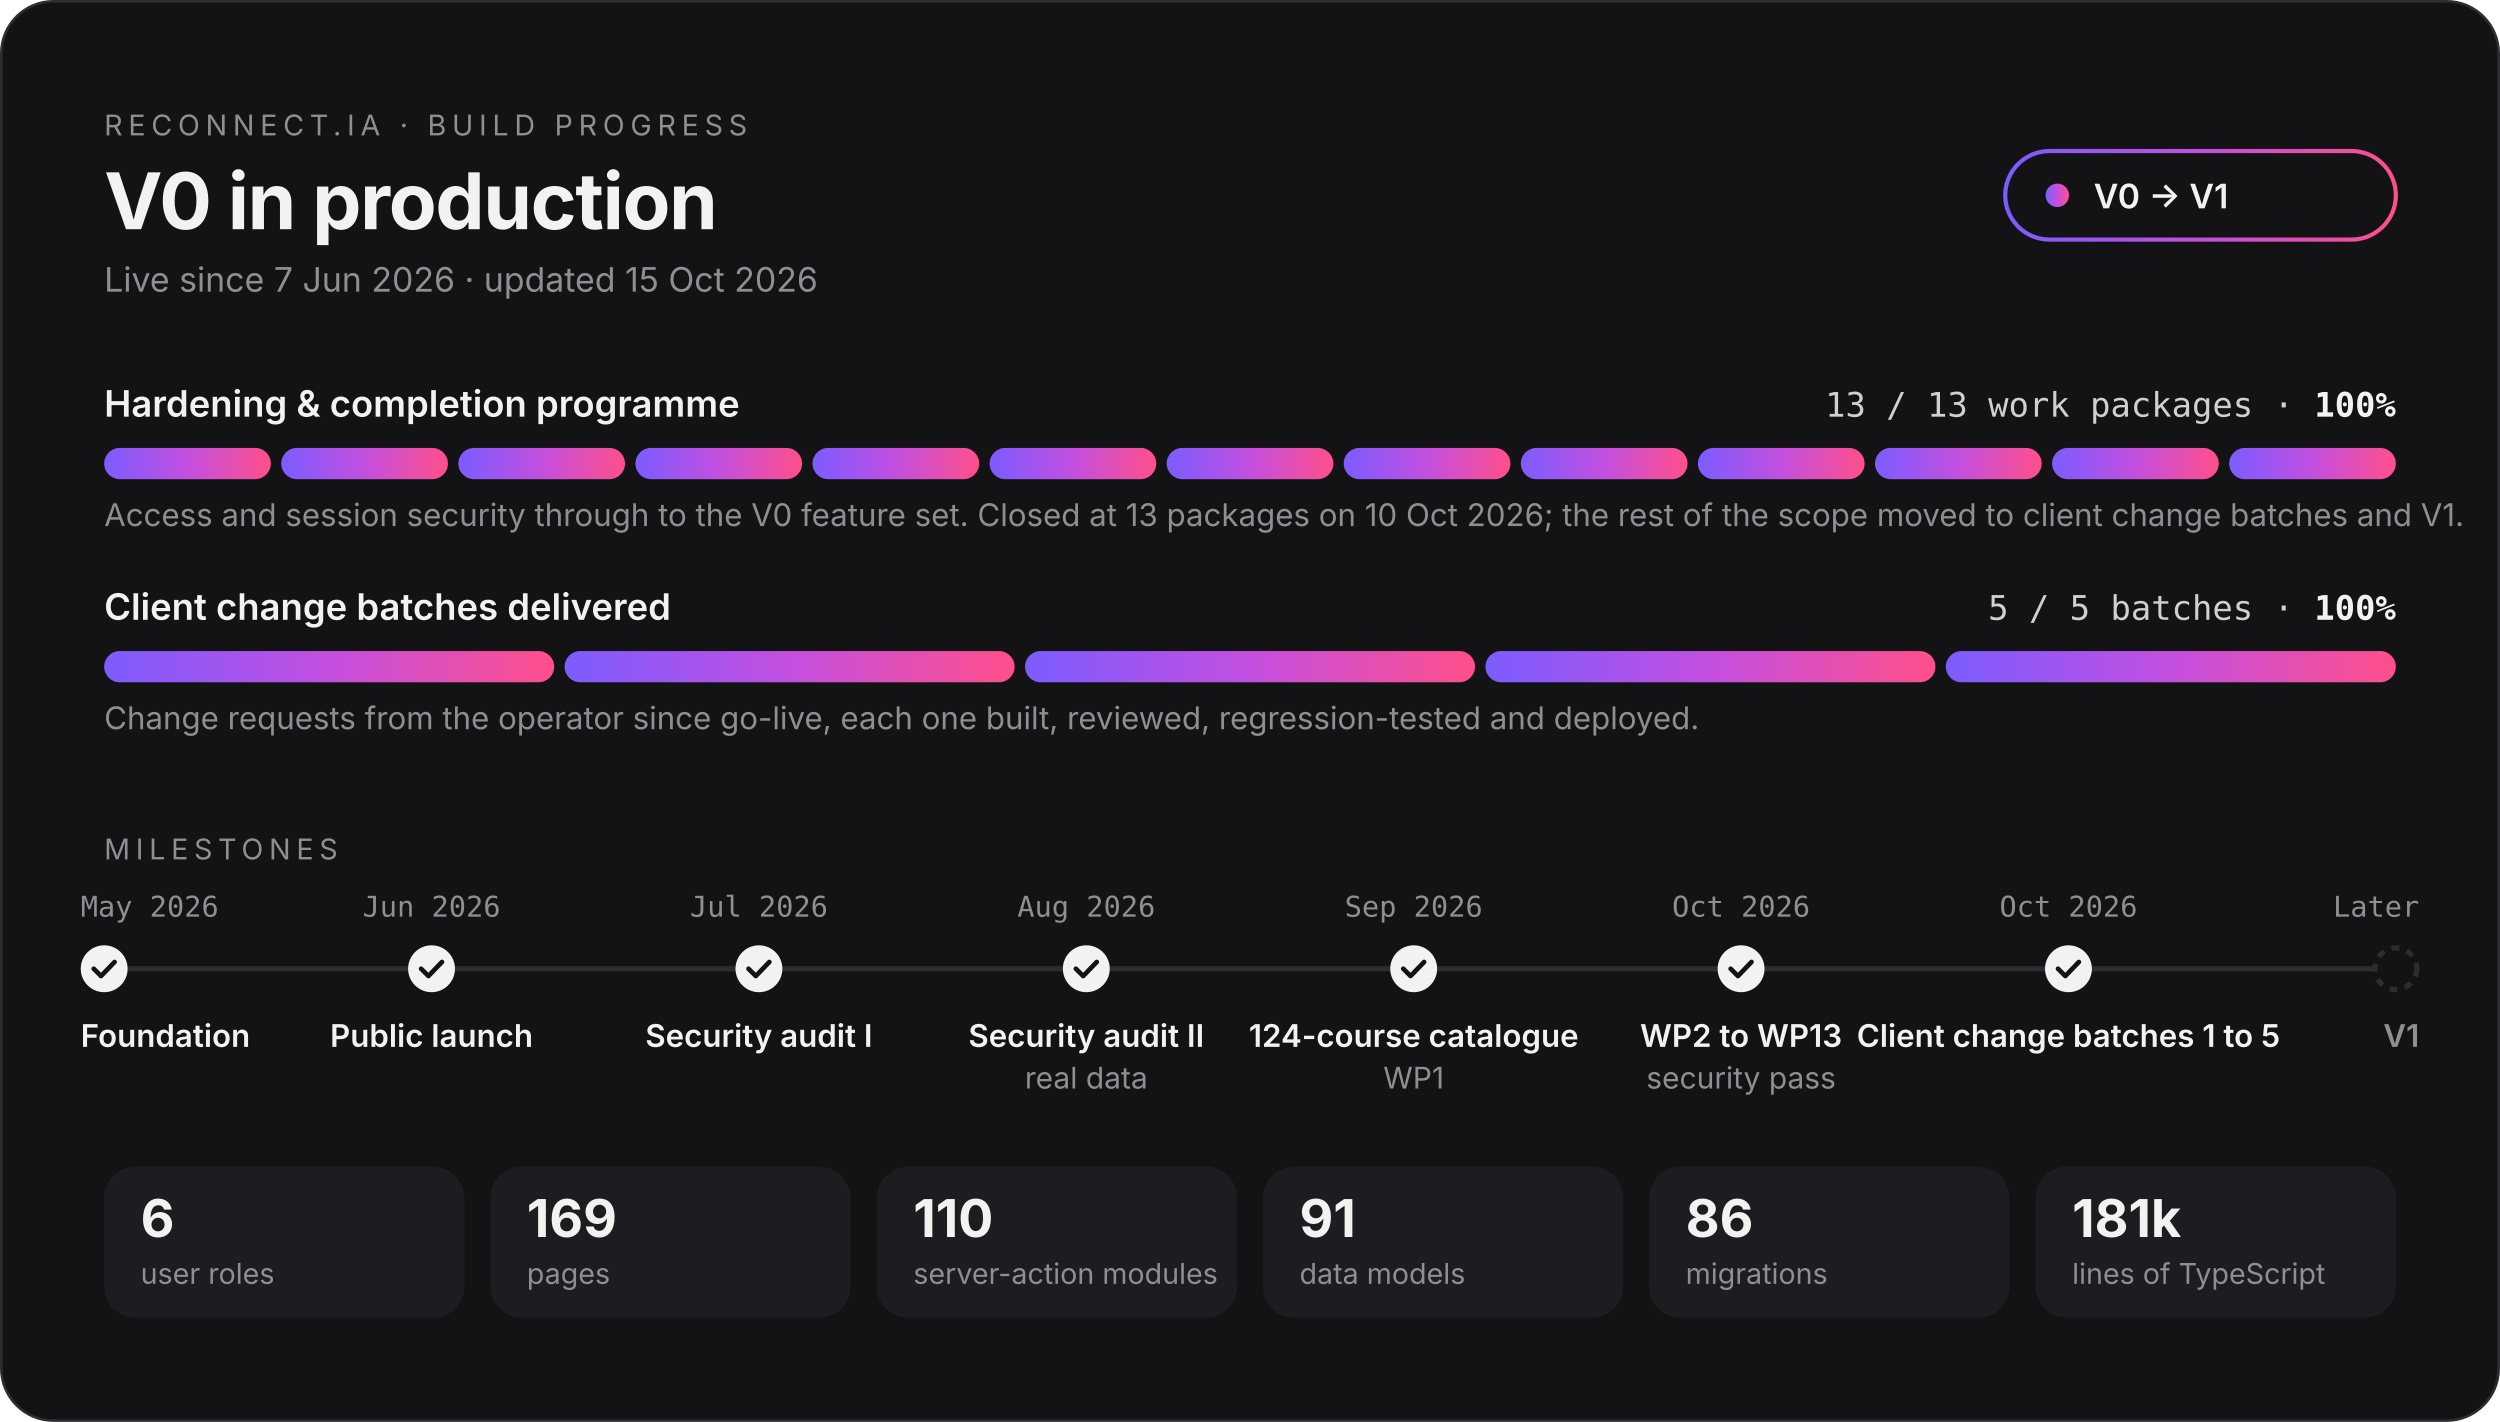
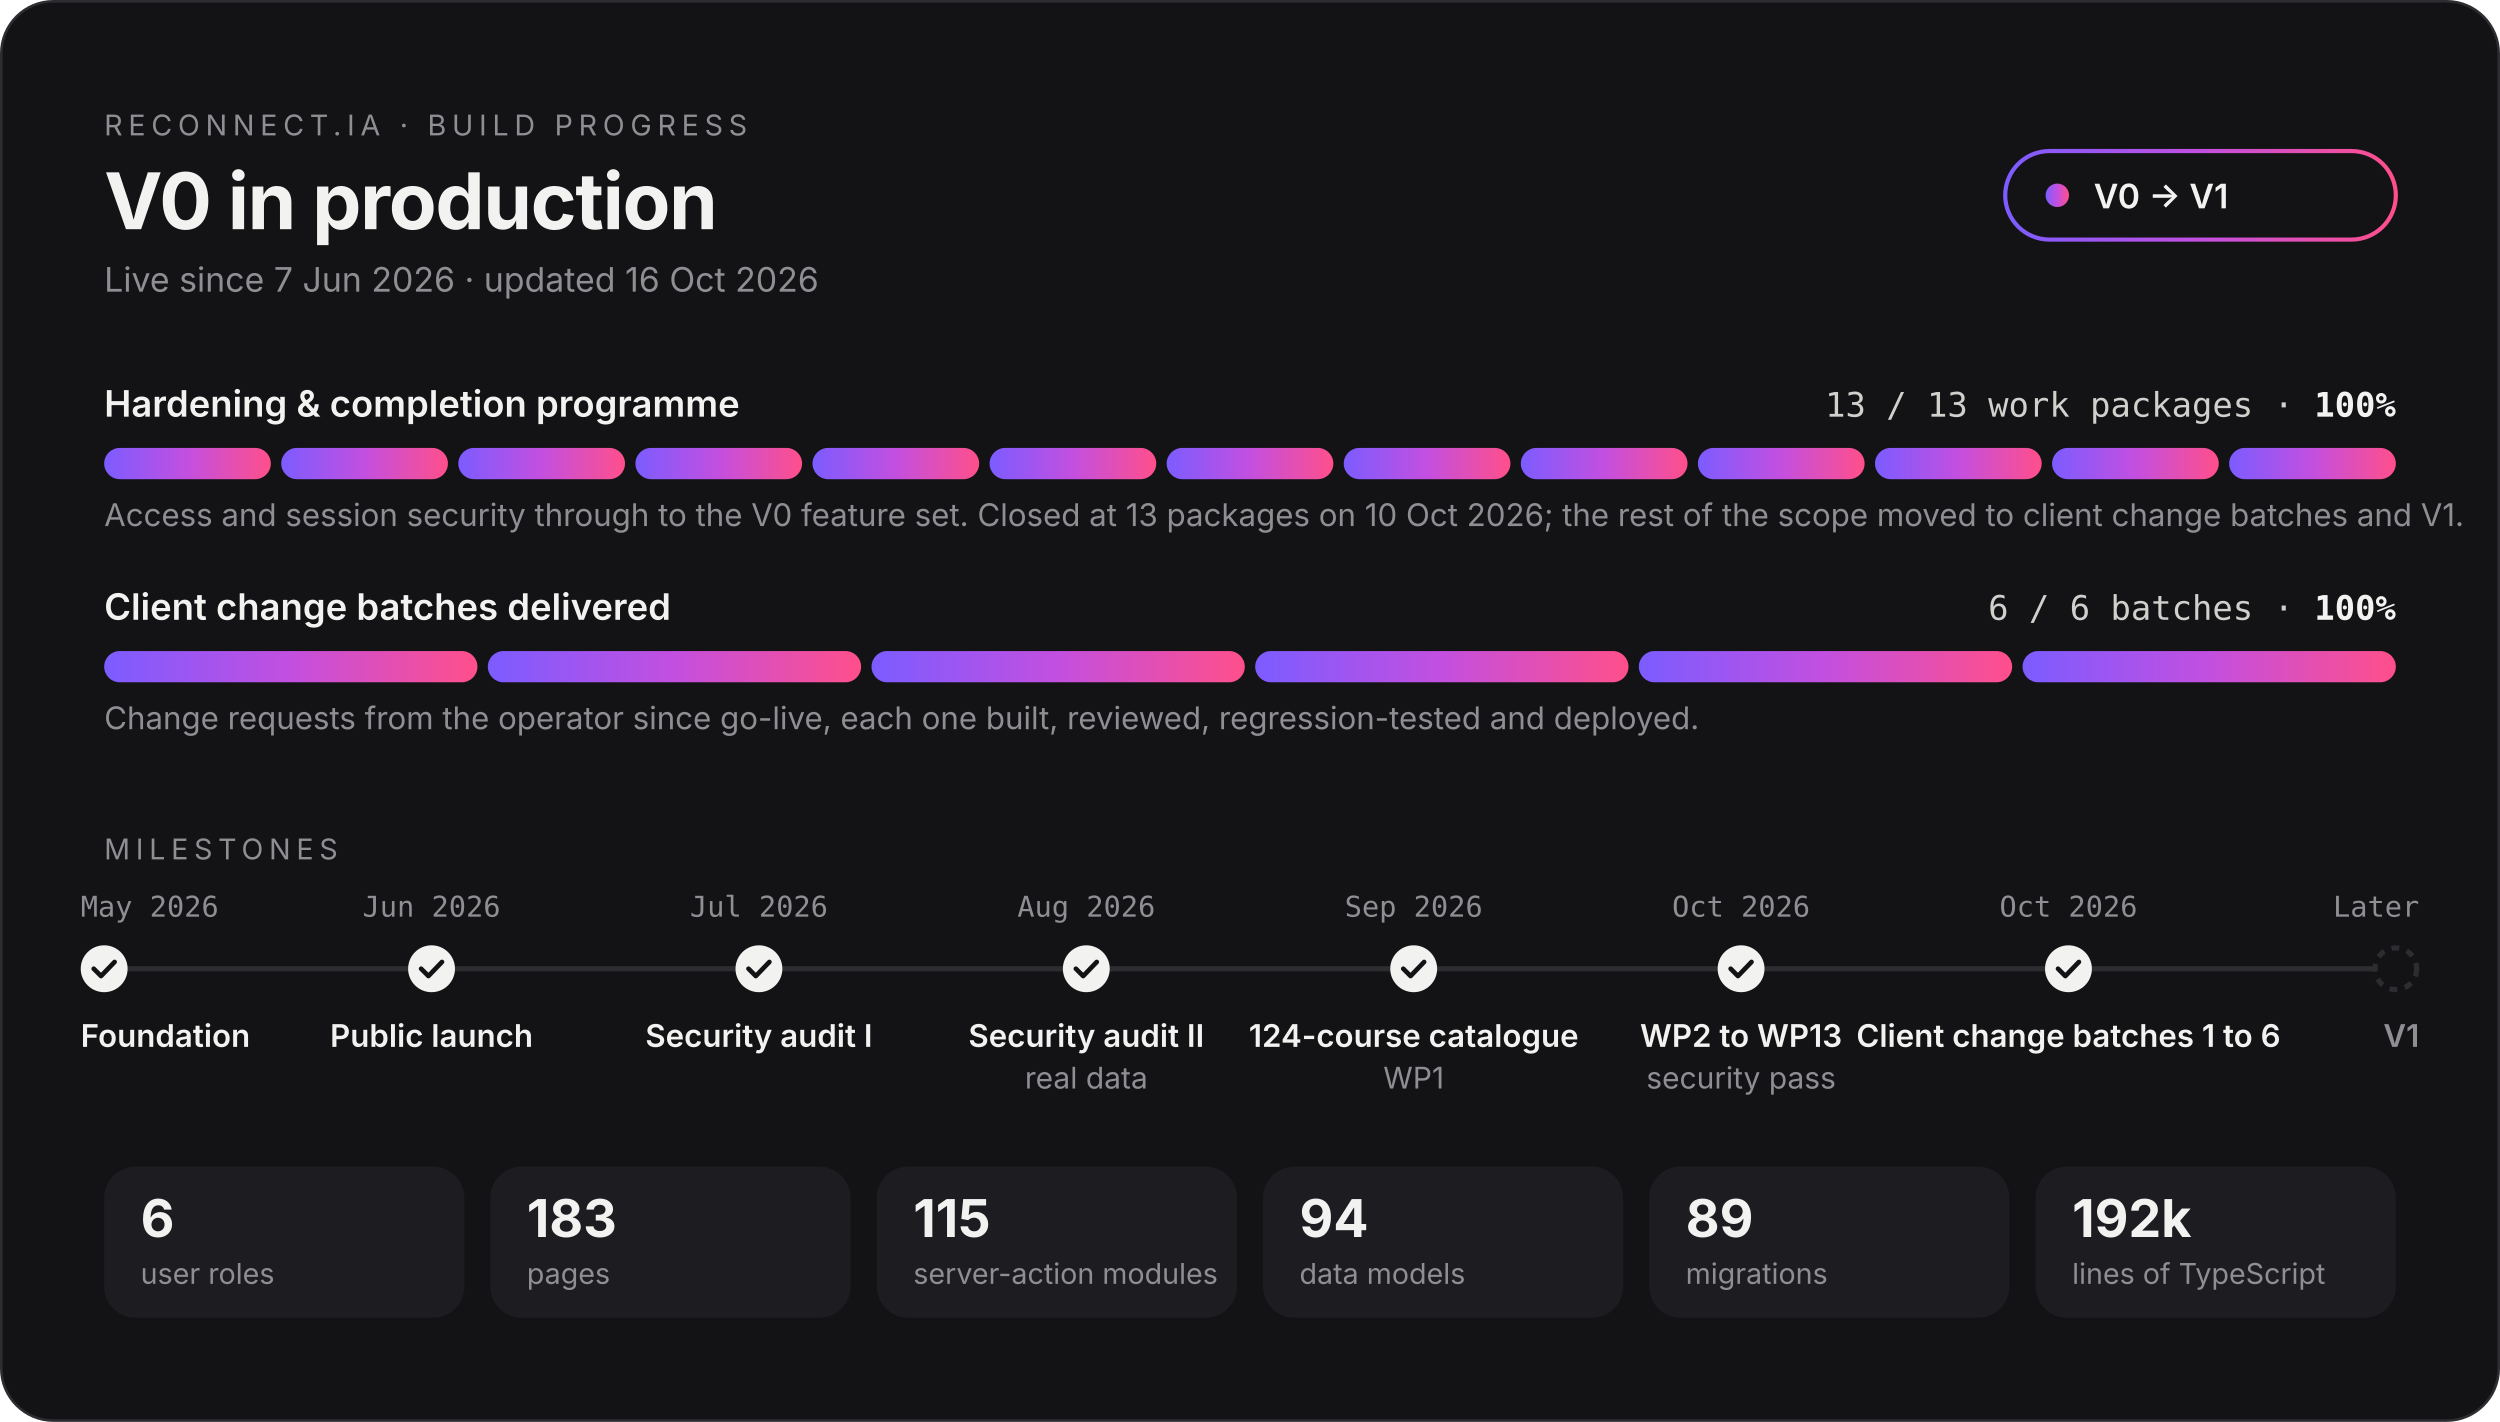
<svg xmlns="http://www.w3.org/2000/svg" width="960" height="546" viewBox="0 0 960 546" role="img" aria-label="Reconnect.iA build progress">
  <defs>
    <linearGradient id="gD" x1="0" x2="1" y1="0" y2="0">
      <stop offset="0" stop-color="#7C5CFF" />
      <stop offset="0.5" stop-color="#C34FE0" />
      <stop offset="1" stop-color="#FF4F8B" />
    </linearGradient>
  </defs>
  <rect x="0.5" y="0.5" width="959" height="545" rx="20" fill="#131316" stroke="#2C2C31" />
  <text x="40" y="52" font-family="Inter, -apple-system, 'Segoe UI', Helvetica, Arial, sans-serif" font-size="11" letter-spacing="2.2" fill="#8E8E93">RECONNECT.IA · BUILD PROGRESS</text>
  <text x="40" y="88" font-family="Inter, -apple-system, 'Segoe UI', Helvetica, Arial, sans-serif" font-size="30" font-weight="700" letter-spacing="-0.5" fill="#F2F2F0">V0 in production</text>
-   <text x="40" y="112" font-family="Inter, -apple-system, 'Segoe UI', Helvetica, Arial, sans-serif" font-size="13" fill="#8E8E93">Live since 7 Jun 2026 · updated 15 Oct 2026</text>
+   <text x="40" y="112" font-family="Inter, -apple-system, 'Segoe UI', Helvetica, Arial, sans-serif" font-size="13" fill="#8E8E93">Live since 7 Jun 2026 · updated 16 Oct 2026</text>
  <rect x="770" y="58" width="150" height="34" rx="17" fill="none" stroke="url(#gD)" stroke-width="1.6" />
  <circle cx="790" cy="75" r="4.5" fill="url(#gD)">
    <animate attributeName="opacity" values="1;.35;1" dur="2.4s" repeatCount="indefinite" />
  </circle>
  <text x="804" y="80" font-family="Inter, -apple-system, 'Segoe UI', Helvetica, Arial, sans-serif" font-size="13" font-weight="600" fill="#F2F2F0">V0 → V1</text>
  <text x="40" y="160" font-family="Inter, -apple-system, 'Segoe UI', Helvetica, Arial, sans-serif" font-size="14" font-weight="600" fill="#F2F2F0">Hardening &amp; completion programme</text>
  <text x="920" y="160" text-anchor="end" font-family="'JetBrains Mono', ui-monospace, SFMono-Regular, Consolas, monospace" font-size="13" fill="#D0D0CC">13 / 13 work packages · <tspan font-weight="700" fill="#F2F2F0">100%</tspan>
  </text>
  <rect x="40.00" y="172" width="64.00" height="12" rx="6" fill="url(#gD)" />
  <rect x="108.00" y="172" width="64.00" height="12" rx="6" fill="url(#gD)" />
  <rect x="176.00" y="172" width="64.00" height="12" rx="6" fill="url(#gD)" />
  <rect x="244.00" y="172" width="64.00" height="12" rx="6" fill="url(#gD)" />
  <rect x="312.00" y="172" width="64.00" height="12" rx="6" fill="url(#gD)" />
  <rect x="380.00" y="172" width="64.00" height="12" rx="6" fill="url(#gD)" />
  <rect x="448.00" y="172" width="64.00" height="12" rx="6" fill="url(#gD)" />
  <rect x="516.00" y="172" width="64.00" height="12" rx="6" fill="url(#gD)" />
  <rect x="584.00" y="172" width="64.00" height="12" rx="6" fill="url(#gD)" />
  <rect x="652.00" y="172" width="64.00" height="12" rx="6" fill="url(#gD)" />
  <rect x="720.00" y="172" width="64.00" height="12" rx="6" fill="url(#gD)" />
  <rect x="788.00" y="172" width="64.00" height="12" rx="6" fill="url(#gD)" />
  <rect x="856.00" y="172" width="64.00" height="12" rx="6" fill="url(#gD)" />
  <text x="40" y="202" font-family="Inter, -apple-system, 'Segoe UI', Helvetica, Arial, sans-serif" font-size="12" fill="#8E8E93">Access and session security through to the V0 feature set. Closed at 13 packages on 10 Oct 2026; the rest of the scope moved to client change batches and V1.</text>
  <text x="40" y="238" font-family="Inter, -apple-system, 'Segoe UI', Helvetica, Arial, sans-serif" font-size="14" font-weight="600" fill="#F2F2F0">Client change batches delivered</text>
-   <text x="920" y="238" text-anchor="end" font-family="'JetBrains Mono', ui-monospace, SFMono-Regular, Consolas, monospace" font-size="13" fill="#D0D0CC">5 / 5 batches · <tspan font-weight="700" fill="#F2F2F0">100%</tspan>
+   <text x="920" y="238" text-anchor="end" font-family="'JetBrains Mono', ui-monospace, SFMono-Regular, Consolas, monospace" font-size="13" fill="#D0D0CC">6 / 6 batches · <tspan font-weight="700" fill="#F2F2F0">100%</tspan>
  </text>
-   <rect x="40.00" y="250" width="172.80" height="12" rx="6" fill="url(#gD)" />
-   <rect x="216.80" y="250" width="172.80" height="12" rx="6" fill="url(#gD)" />
-   <rect x="393.60" y="250" width="172.80" height="12" rx="6" fill="url(#gD)" />
-   <rect x="570.40" y="250" width="172.80" height="12" rx="6" fill="url(#gD)" />
-   <rect x="747.20" y="250" width="172.80" height="12" rx="6" fill="url(#gD)" />
+   <rect x="40.00" y="250" width="143.33" height="12" rx="6" fill="url(#gD)" />
+   <rect x="187.33" y="250" width="143.33" height="12" rx="6" fill="url(#gD)" />
+   <rect x="334.67" y="250" width="143.33" height="12" rx="6" fill="url(#gD)" />
+   <rect x="482.00" y="250" width="143.33" height="12" rx="6" fill="url(#gD)" />
+   <rect x="629.33" y="250" width="143.33" height="12" rx="6" fill="url(#gD)" />
+   <rect x="776.67" y="250" width="143.33" height="12" rx="6" fill="url(#gD)" />
  <text x="40" y="280" font-family="Inter, -apple-system, 'Segoe UI', Helvetica, Arial, sans-serif" font-size="12" fill="#8E8E93">Change requests from the operator since go-live, each one built, reviewed, regression-tested and deployed.</text>
  <text x="40" y="330" font-family="Inter, -apple-system, 'Segoe UI', Helvetica, Arial, sans-serif" font-size="11" letter-spacing="2.2" fill="#8E8E93">MILESTONES</text>
  <line x1="40" y1="372" x2="920" y2="372" stroke="#2C2C31" stroke-width="2" />
  <line x1="40" y1="372" x2="794.286" y2="372" stroke="url(#gD)" stroke-width="3" />
  <text x="31" y="352" text-anchor="start" font-family="'JetBrains Mono', ui-monospace, SFMono-Regular, Consolas, monospace" font-size="11" fill="#8E8E93">May 2026</text>
  <circle cx="40" cy="372" r="9" fill="#F2F2F0" />
  <path d="M36 372 l2.8 2.8 l5.2 -5.4" fill="none" stroke="#131316" stroke-width="1.8" stroke-linecap="round" stroke-linejoin="round" />
  <text x="31" y="402" text-anchor="start" font-family="Inter, -apple-system, 'Segoe UI', Helvetica, Arial, sans-serif" font-size="12" font-weight="600" fill="#F2F2F0">Foundation</text>
  <text x="165.714" y="352" text-anchor="middle" font-family="'JetBrains Mono', ui-monospace, SFMono-Regular, Consolas, monospace" font-size="11" fill="#8E8E93">Jun 2026</text>
  <circle cx="165.714" cy="372" r="9" fill="#F2F2F0" />
  <path d="M161.714 372 l2.8 2.8 l5.2 -5.4" fill="none" stroke="#131316" stroke-width="1.8" stroke-linecap="round" stroke-linejoin="round" />
  <text x="165.714" y="402" text-anchor="middle" font-family="Inter, -apple-system, 'Segoe UI', Helvetica, Arial, sans-serif" font-size="12" font-weight="600" fill="#F2F2F0">Public launch</text>
  <text x="291.429" y="352" text-anchor="middle" font-family="'JetBrains Mono', ui-monospace, SFMono-Regular, Consolas, monospace" font-size="11" fill="#8E8E93">Jul 2026</text>
  <circle cx="291.429" cy="372" r="9" fill="#F2F2F0" />
  <path d="M287.429 372 l2.8 2.8 l5.2 -5.4" fill="none" stroke="#131316" stroke-width="1.8" stroke-linecap="round" stroke-linejoin="round" />
  <text x="291.429" y="402" text-anchor="middle" font-family="Inter, -apple-system, 'Segoe UI', Helvetica, Arial, sans-serif" font-size="12" font-weight="600" fill="#F2F2F0">Security audit I</text>
  <text x="417.143" y="352" text-anchor="middle" font-family="'JetBrains Mono', ui-monospace, SFMono-Regular, Consolas, monospace" font-size="11" fill="#8E8E93">Aug 2026</text>
  <circle cx="417.143" cy="372" r="9" fill="#F2F2F0" />
  <path d="M413.143 372 l2.8 2.8 l5.2 -5.4" fill="none" stroke="#131316" stroke-width="1.8" stroke-linecap="round" stroke-linejoin="round" />
  <text x="417.143" y="402" text-anchor="middle" font-family="Inter, -apple-system, 'Segoe UI', Helvetica, Arial, sans-serif" font-size="12" font-weight="600" fill="#F2F2F0">Security audit II</text>
  <text x="417.143" y="418" text-anchor="middle" font-family="Inter, -apple-system, 'Segoe UI', Helvetica, Arial, sans-serif" font-size="11.5" fill="#8E8E93">real data</text>
  <text x="542.857" y="352" text-anchor="middle" font-family="'JetBrains Mono', ui-monospace, SFMono-Regular, Consolas, monospace" font-size="11" fill="#8E8E93">Sep 2026</text>
  <circle cx="542.857" cy="372" r="9" fill="#F2F2F0" />
  <path d="M538.857 372 l2.8 2.8 l5.2 -5.4" fill="none" stroke="#131316" stroke-width="1.8" stroke-linecap="round" stroke-linejoin="round" />
  <text x="542.857" y="402" text-anchor="middle" font-family="Inter, -apple-system, 'Segoe UI', Helvetica, Arial, sans-serif" font-size="12" font-weight="600" fill="#F2F2F0">124-course catalogue</text>
  <text x="542.857" y="418" text-anchor="middle" font-family="Inter, -apple-system, 'Segoe UI', Helvetica, Arial, sans-serif" font-size="11.5" fill="#8E8E93">WP1</text>
  <text x="668.571" y="352" text-anchor="middle" font-family="'JetBrains Mono', ui-monospace, SFMono-Regular, Consolas, monospace" font-size="11" fill="#8E8E93">Oct 2026</text>
  <circle cx="668.571" cy="372" r="9" fill="#F2F2F0" />
  <path d="M664.571 372 l2.8 2.8 l5.2 -5.4" fill="none" stroke="#131316" stroke-width="1.8" stroke-linecap="round" stroke-linejoin="round" />
  <text x="668.571" y="402" text-anchor="middle" font-family="Inter, -apple-system, 'Segoe UI', Helvetica, Arial, sans-serif" font-size="12" font-weight="600" fill="#F2F2F0">WP2 to WP13</text>
  <text x="668.571" y="418" text-anchor="middle" font-family="Inter, -apple-system, 'Segoe UI', Helvetica, Arial, sans-serif" font-size="11.5" fill="#8E8E93">security pass</text>
  <text x="794.286" y="352" text-anchor="middle" font-family="'JetBrains Mono', ui-monospace, SFMono-Regular, Consolas, monospace" font-size="11" fill="#8E8E93">Oct 2026</text>
  <circle cx="794.286" cy="372" r="9" fill="#F2F2F0" />
  <path d="M790.286 372 l2.8 2.8 l5.2 -5.4" fill="none" stroke="#131316" stroke-width="1.8" stroke-linecap="round" stroke-linejoin="round" />
-   <text x="794.286" y="402" text-anchor="middle" font-family="Inter, -apple-system, 'Segoe UI', Helvetica, Arial, sans-serif" font-size="12" font-weight="600" fill="#F2F2F0">Client change batches 1 to 5</text>
+   <text x="794.286" y="402" text-anchor="middle" font-family="Inter, -apple-system, 'Segoe UI', Helvetica, Arial, sans-serif" font-size="12" font-weight="600" fill="#F2F2F0">Client change batches 1 to 6</text>
  <text x="929" y="352" text-anchor="end" font-family="'JetBrains Mono', ui-monospace, SFMono-Regular, Consolas, monospace" font-size="11" fill="#8E8E93">Later</text>
  <circle cx="920" cy="372" r="8" fill="#131316" stroke="#2C2C31" stroke-width="2" stroke-dasharray="3 3" />
  <text x="929" y="402" text-anchor="end" font-family="Inter, -apple-system, 'Segoe UI', Helvetica, Arial, sans-serif" font-size="12" font-weight="600" fill="#8E8E93">V1</text>
  <rect x="40.0" y="448" width="138.3" height="58" rx="12" fill="#1D1D21" />
  <text x="54.0" y="475" font-family="Inter, -apple-system, 'Segoe UI', Helvetica, Arial, sans-serif" font-size="20" font-weight="700" fill="#F2F2F0">6</text>
  <text x="54.0" y="493" font-family="Inter, -apple-system, 'Segoe UI', Helvetica, Arial, sans-serif" font-size="11" fill="#8E8E93">user roles</text>
  <rect x="188.3" y="448" width="138.3" height="58" rx="12" fill="#1D1D21" />
-   <text x="202.3" y="475" font-family="Inter, -apple-system, 'Segoe UI', Helvetica, Arial, sans-serif" font-size="20" font-weight="700" fill="#F2F2F0">169</text>
+   <text x="202.3" y="475" font-family="Inter, -apple-system, 'Segoe UI', Helvetica, Arial, sans-serif" font-size="20" font-weight="700" fill="#F2F2F0">183</text>
  <text x="202.3" y="493" font-family="Inter, -apple-system, 'Segoe UI', Helvetica, Arial, sans-serif" font-size="11" fill="#8E8E93">pages</text>
  <rect x="336.7" y="448" width="138.3" height="58" rx="12" fill="#1D1D21" />
-   <text x="350.7" y="475" font-family="Inter, -apple-system, 'Segoe UI', Helvetica, Arial, sans-serif" font-size="20" font-weight="700" fill="#F2F2F0">110</text>
+   <text x="350.7" y="475" font-family="Inter, -apple-system, 'Segoe UI', Helvetica, Arial, sans-serif" font-size="20" font-weight="700" fill="#F2F2F0">115</text>
  <text x="350.7" y="493" font-family="Inter, -apple-system, 'Segoe UI', Helvetica, Arial, sans-serif" font-size="11" fill="#8E8E93">server-action modules</text>
  <rect x="485.0" y="448" width="138.3" height="58" rx="12" fill="#1D1D21" />
-   <text x="499.0" y="475" font-family="Inter, -apple-system, 'Segoe UI', Helvetica, Arial, sans-serif" font-size="20" font-weight="700" fill="#F2F2F0">91</text>
+   <text x="499.0" y="475" font-family="Inter, -apple-system, 'Segoe UI', Helvetica, Arial, sans-serif" font-size="20" font-weight="700" fill="#F2F2F0">94</text>
  <text x="499.0" y="493" font-family="Inter, -apple-system, 'Segoe UI', Helvetica, Arial, sans-serif" font-size="11" fill="#8E8E93">data models</text>
  <rect x="633.3" y="448" width="138.3" height="58" rx="12" fill="#1D1D21" />
-   <text x="647.3" y="475" font-family="Inter, -apple-system, 'Segoe UI', Helvetica, Arial, sans-serif" font-size="20" font-weight="700" fill="#F2F2F0">86</text>
+   <text x="647.3" y="475" font-family="Inter, -apple-system, 'Segoe UI', Helvetica, Arial, sans-serif" font-size="20" font-weight="700" fill="#F2F2F0">89</text>
  <text x="647.3" y="493" font-family="Inter, -apple-system, 'Segoe UI', Helvetica, Arial, sans-serif" font-size="11" fill="#8E8E93">migrations</text>
  <rect x="781.7" y="448" width="138.3" height="58" rx="12" fill="#1D1D21" />
-   <text x="795.7" y="475" font-family="Inter, -apple-system, 'Segoe UI', Helvetica, Arial, sans-serif" font-size="20" font-weight="700" fill="#F2F2F0">181k</text>
+   <text x="795.7" y="475" font-family="Inter, -apple-system, 'Segoe UI', Helvetica, Arial, sans-serif" font-size="20" font-weight="700" fill="#F2F2F0">192k</text>
  <text x="795.7" y="493" font-family="Inter, -apple-system, 'Segoe UI', Helvetica, Arial, sans-serif" font-size="11" fill="#8E8E93">lines of TypeScript</text>
</svg>
